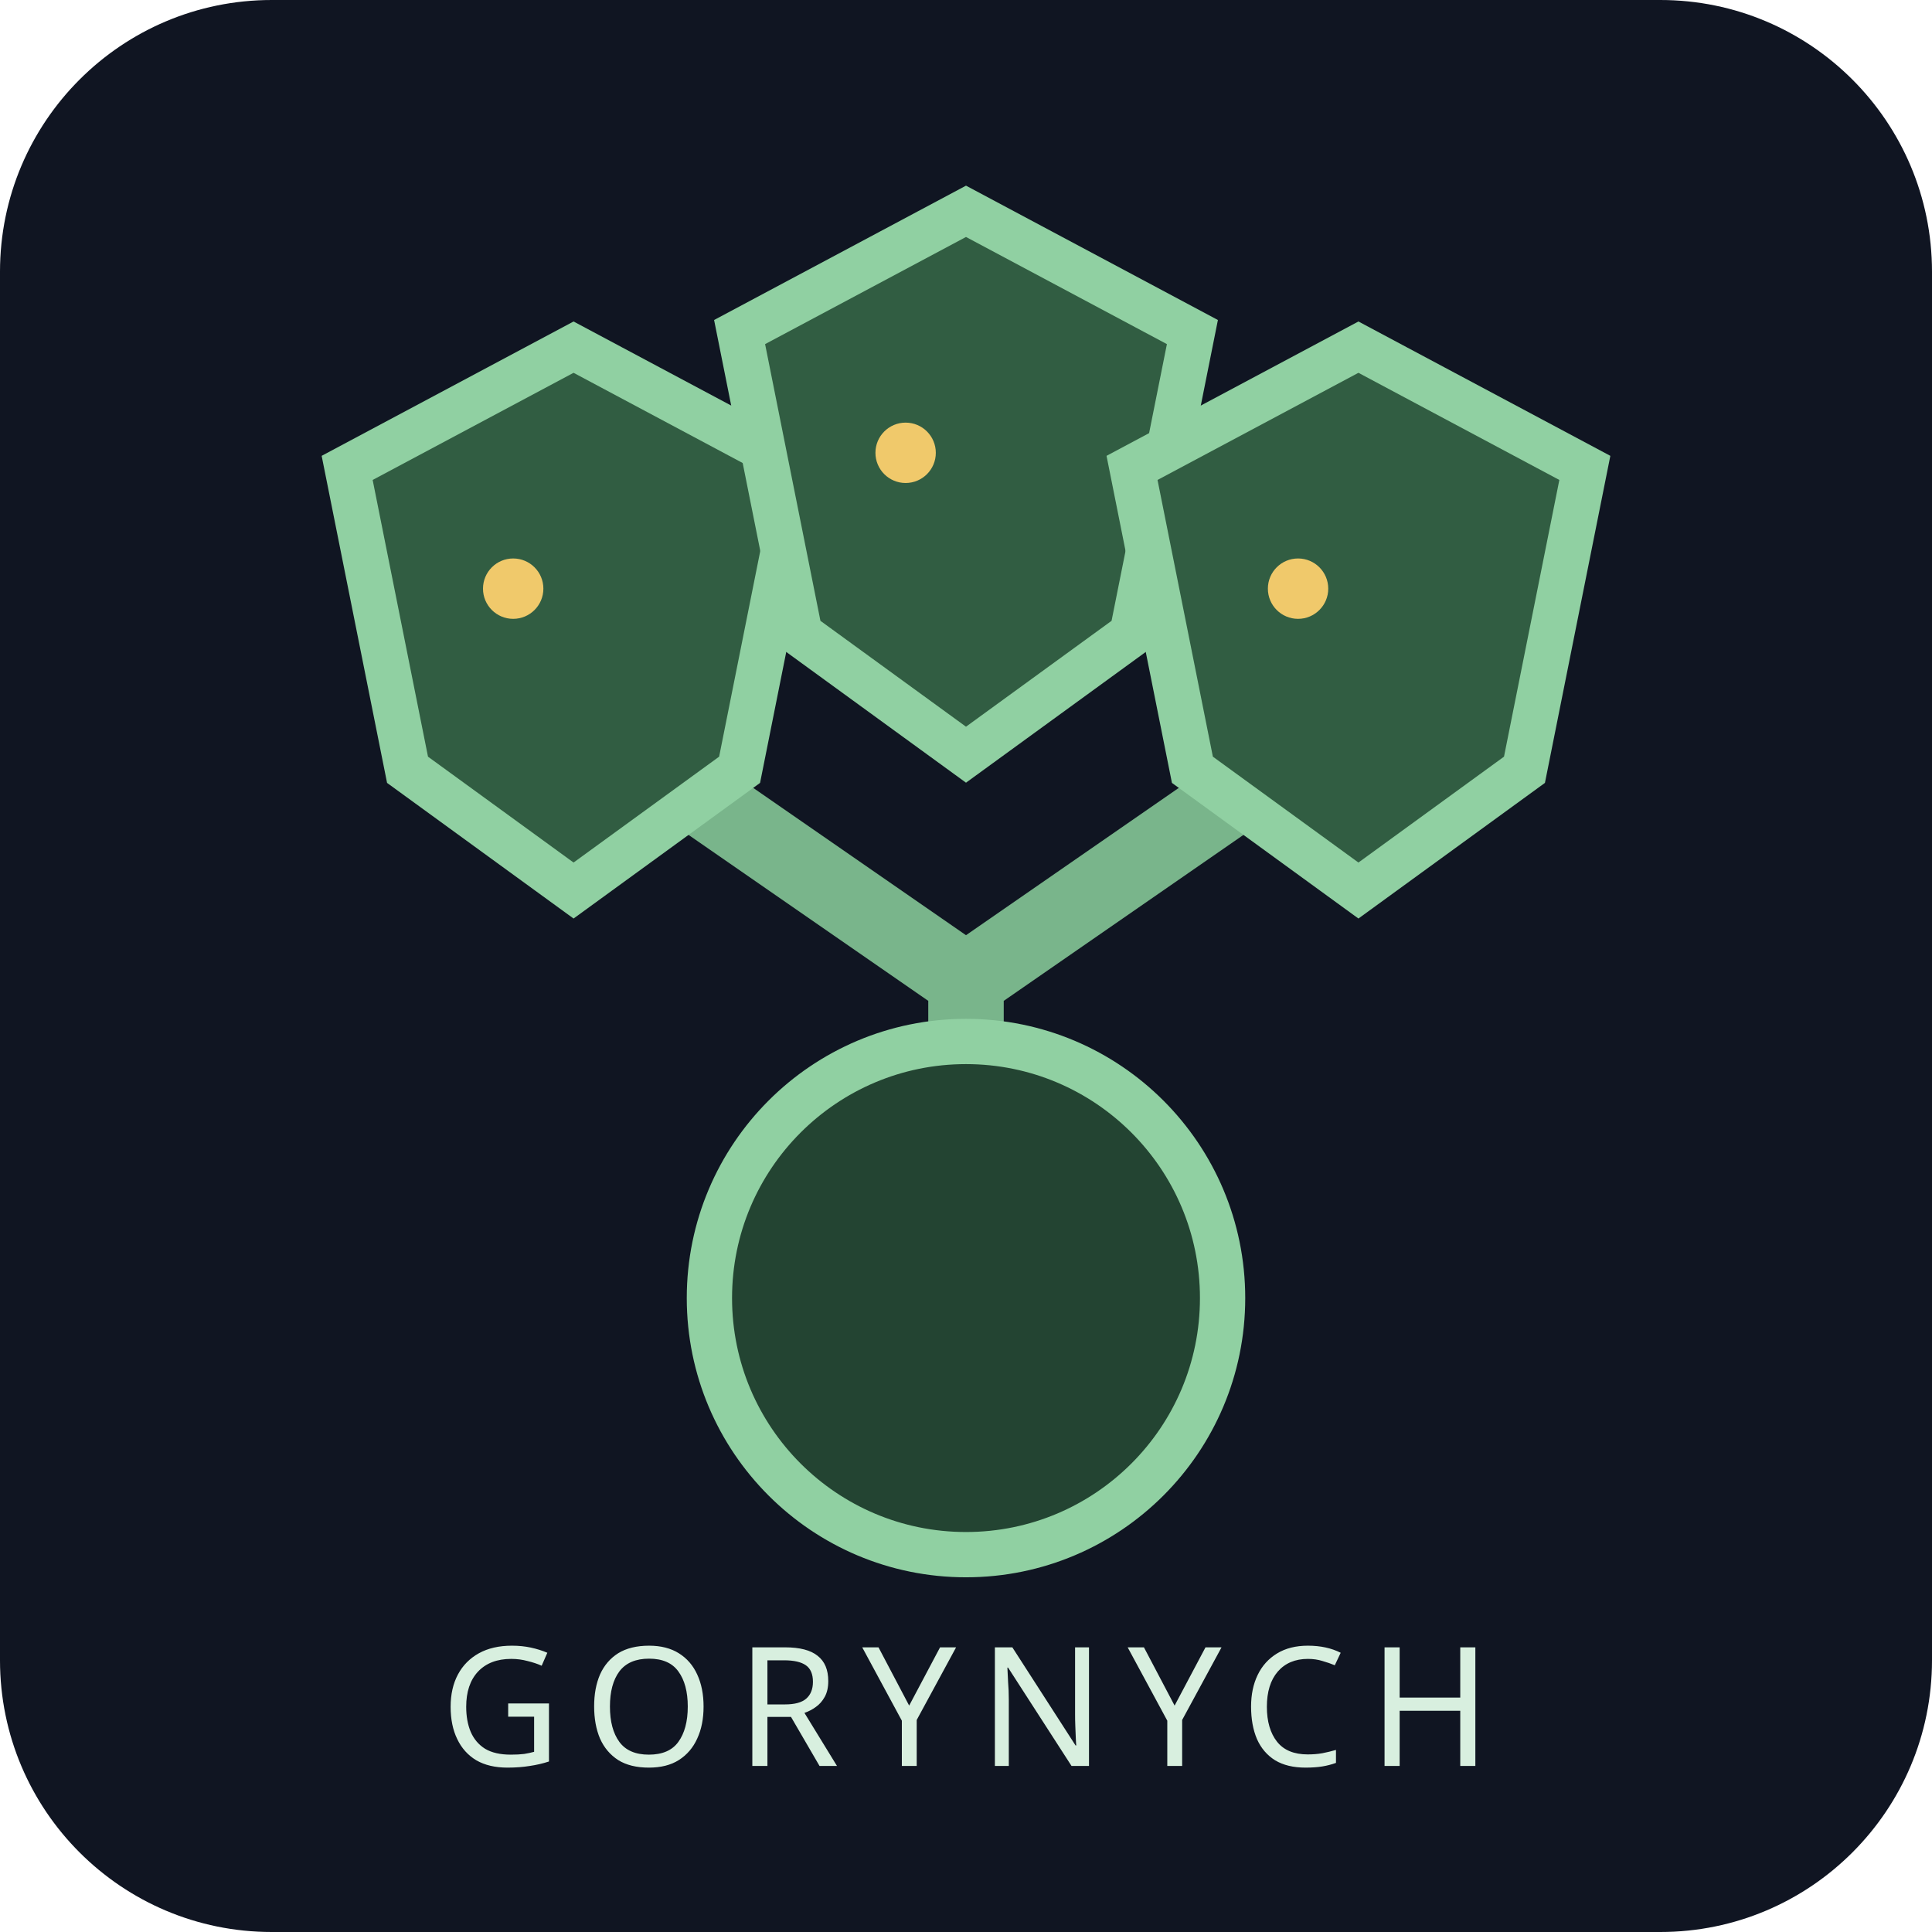
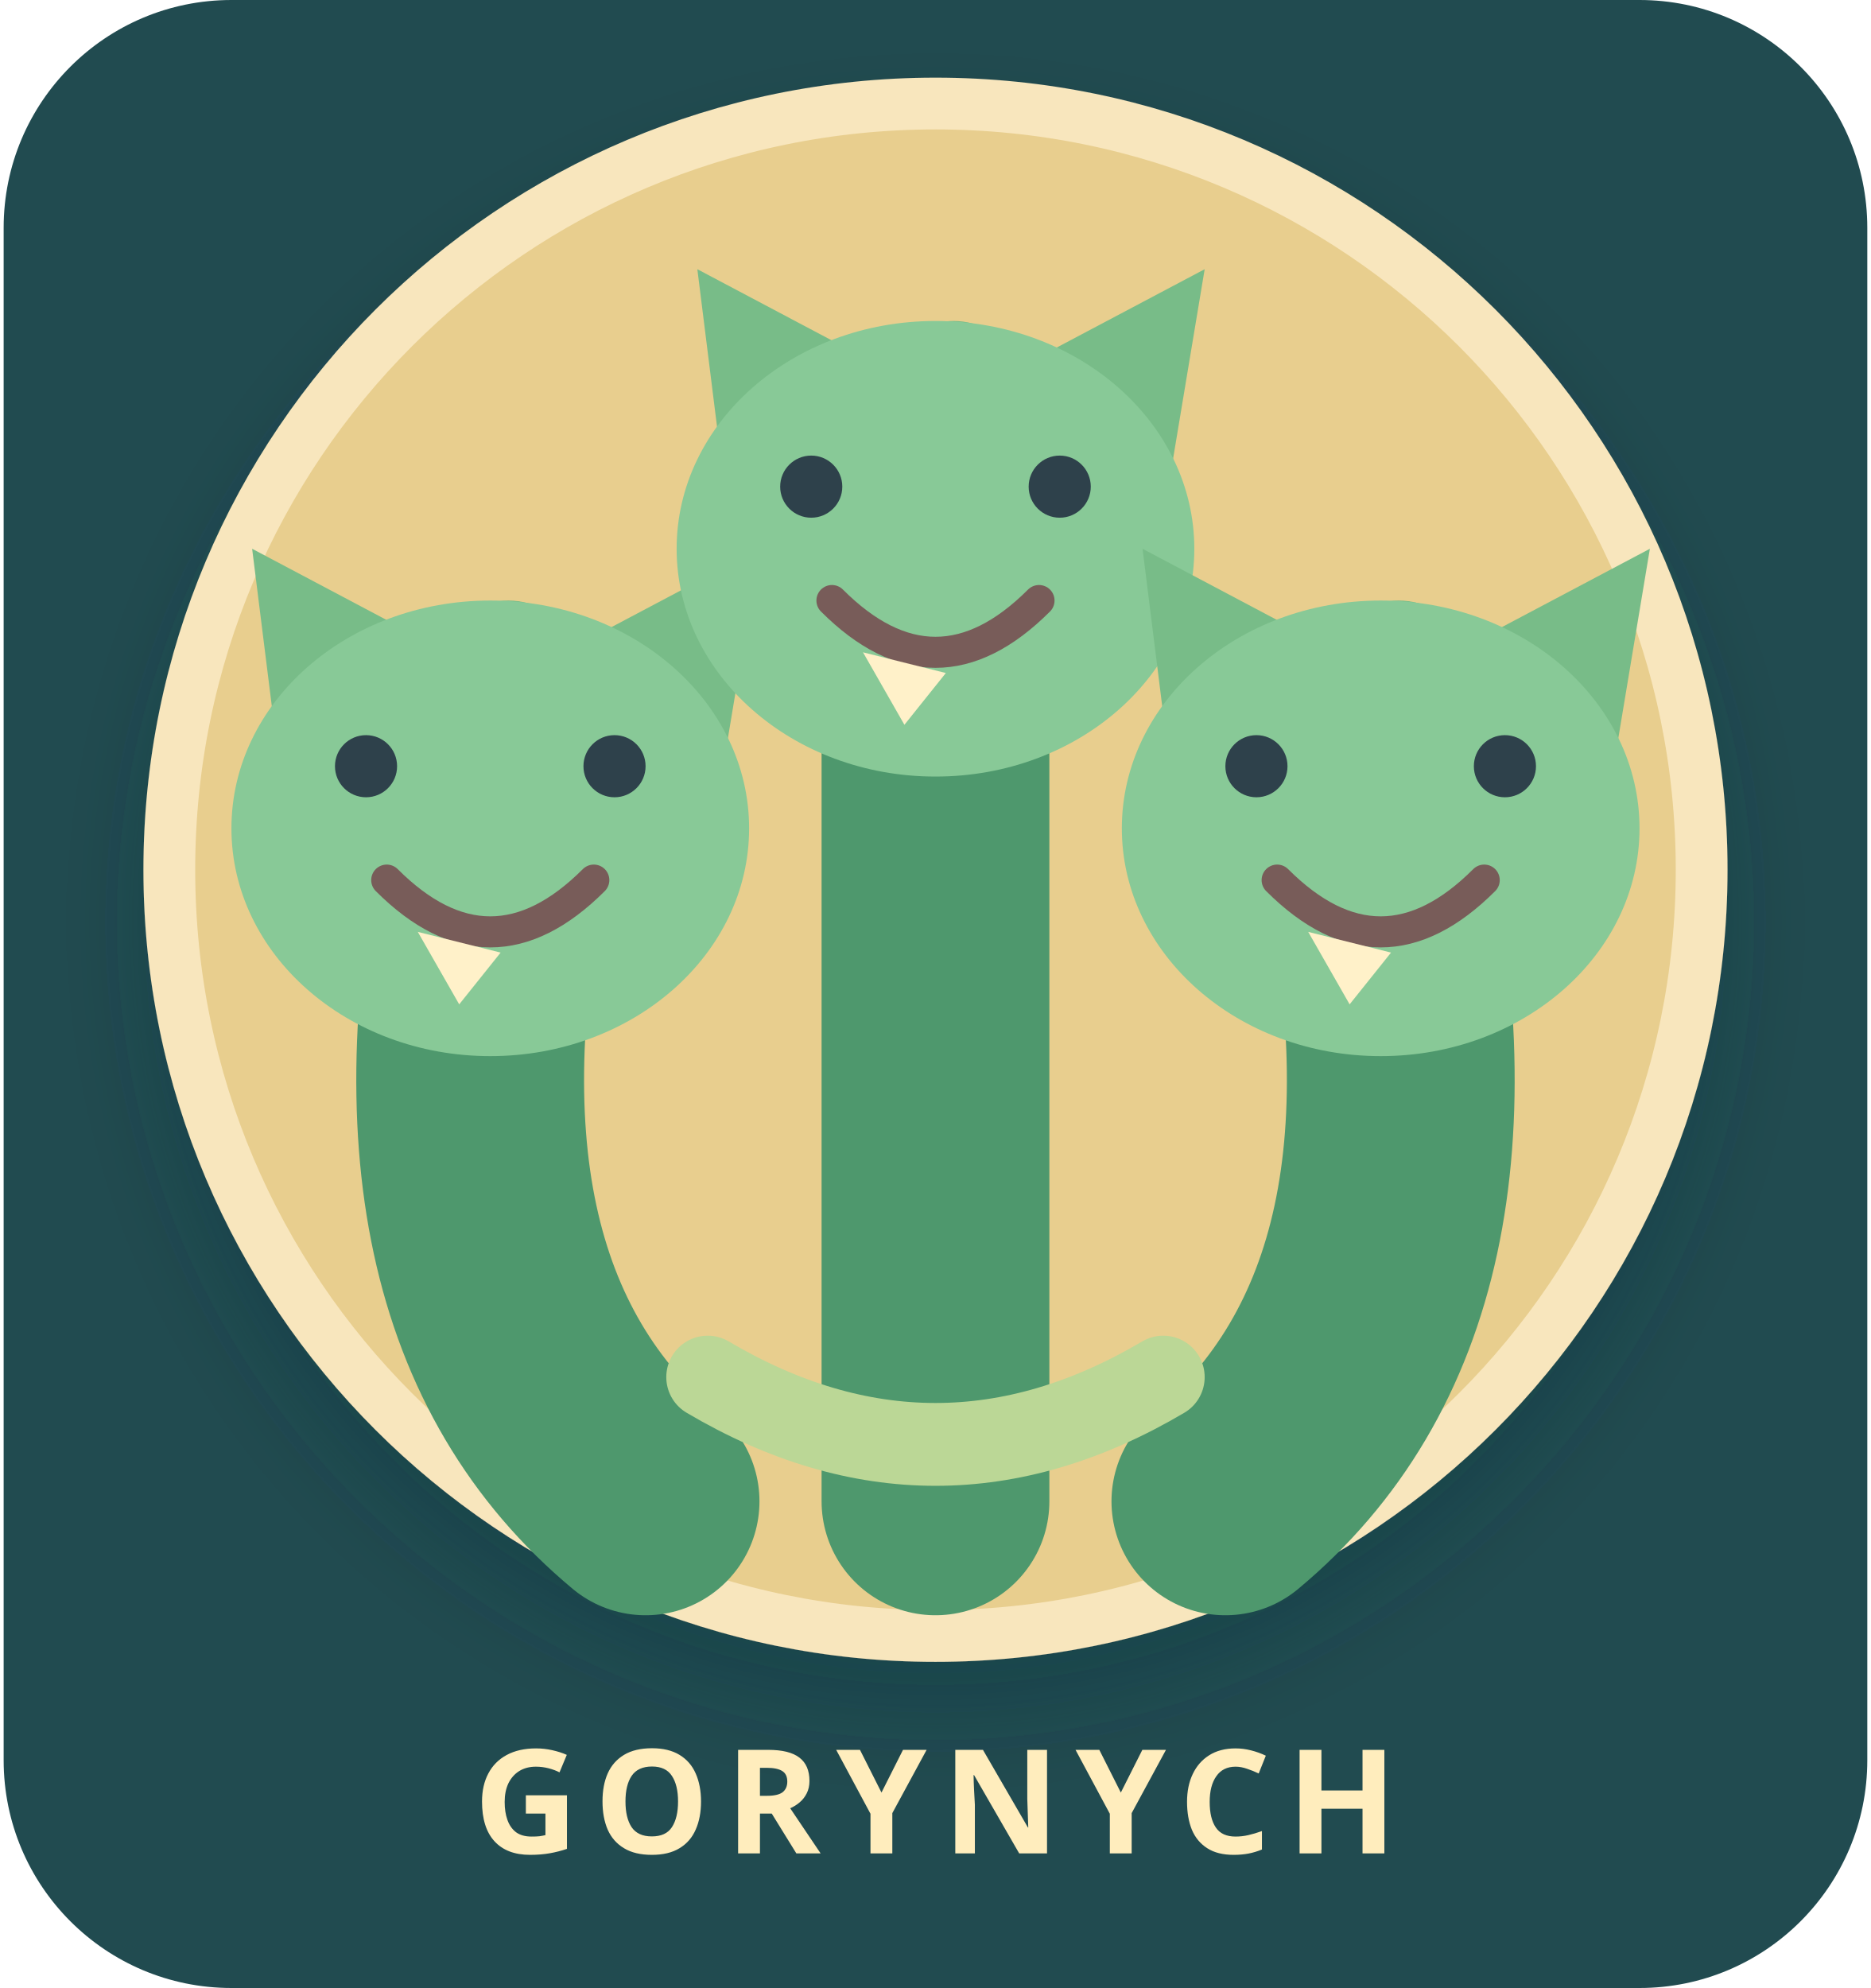
- <svg xmlns="http://www.w3.org/2000/svg" viewBox="0 0 128 128" role="img" aria-labelledby="title desc">
-   <rect width="128" height="128" rx="18" fill="#101522" />
-   <path d="M64 84V65M64 65 38 47M64 65 90 47" stroke="#79b58b" stroke-width="5" fill="none" />
-   <circle cx="64" cy="86" r="17" fill="#234432" stroke="#90d0a2" stroke-width="3" />
-   <g fill="#315d42" stroke="#90d0a2" stroke-width="3">
-     <path d="M23 31 38 23 53 31 49 51 38 59 27 51Z" />
-     <path d="M49 22 64 14 79 22 75 42 64 50 53 42Z" />
-     <path d="M75 31 90 23 105 31 101 51 90 59 79 51Z" />
+ <svg xmlns="http://www.w3.org/2000/svg" width="128" height="136" viewBox="0 0 180 192" role="img" aria-labelledby="title desc">
+   <defs>
+     <linearGradient id="glass" x2="1" y2="1">
+       <stop stop-color="#e3faf0" />
+       <stop offset="1" stop-color="#85bbcd" />
+     </linearGradient>
+     <filter id="shadow" x="-20%" y="-20%" width="140%" height="150%">
+       <feDropShadow dx="0" dy="5" stdDeviation="4" flood-color="#122e39" flood-opacity=".25" />
+     </filter>
+     <g id="star">
+       <path d="M0-7 2-2 7 0 2 2 0 7-2 2-7 0-2-2Z" fill="#ffe6a3" />
+     </g>
+     <g id="eyes" fill="#2e414b">
+       <circle cx="-12" r="3" />
+       <circle cx="12" r="3" />
+     </g>
+     <g id="dragon">
+       <path d="m-20 0-3-24 17 9q8-8 15 0l17-9-4 24" fill="#78bc88" />
+       <ellipse cy="3" rx="25" ry="22" fill="#88c997" />
+       <use href="#eyes" y="-3" />
+       <path d="M-10 8q10 10 20 0" class="smile" />
+       <path d="m-7 13 4 7 4-5" fill="#fff1c9" />
+     </g>
+     <style>.smile{fill:none;stroke:#785c59;stroke-width:3;stroke-linecap:round;stroke-linejoin:round}</style>
+   </defs>
+   <rect width="180" height="192" rx="22" fill="#214b50" />
+   <g stroke-linejoin="round" stroke-linecap="round">
+     <g transform="translate(90 84)">
+       <circle r="74" fill="#e8ce8e" stroke="#f8e6bd" stroke-width="5" filter="url(#shadow)" />
+       <path d="M-28 61q-24-20-14-65M0 61V-32m28 93q24-20 14-65" fill="none" stroke="#4e986d" stroke-width="22" />
+       <use href="#dragon" x="-43" y="-7" />
+       <use href="#dragon" y="-34" />
+       <use href="#dragon" x="43" y="-7" />
+       <path d="M-22 49q22 13 44 0" fill="none" stroke="#bbd796" stroke-width="8" />
+     </g>
  </g>
-   <g fill="#f0c96b">
-     <circle cx="34" cy="39" r="2" />
-     <circle cx="60" cy="30" r="2" />
-     <circle cx="86" cy="39" r="2" />
-   </g>
-   <text x="64" y="117" text-anchor="middle" fill="#d8efdf" font-family="sans-serif" font-size="11" letter-spacing="1.5">GORYNYCH</text>
+   <text x="90" y="179" text-anchor="middle" fill="#ffedbd" font-family="sans-serif" font-size="14" font-weight="bold" letter-spacing="1.5">GORYNYCH</text>
</svg>
